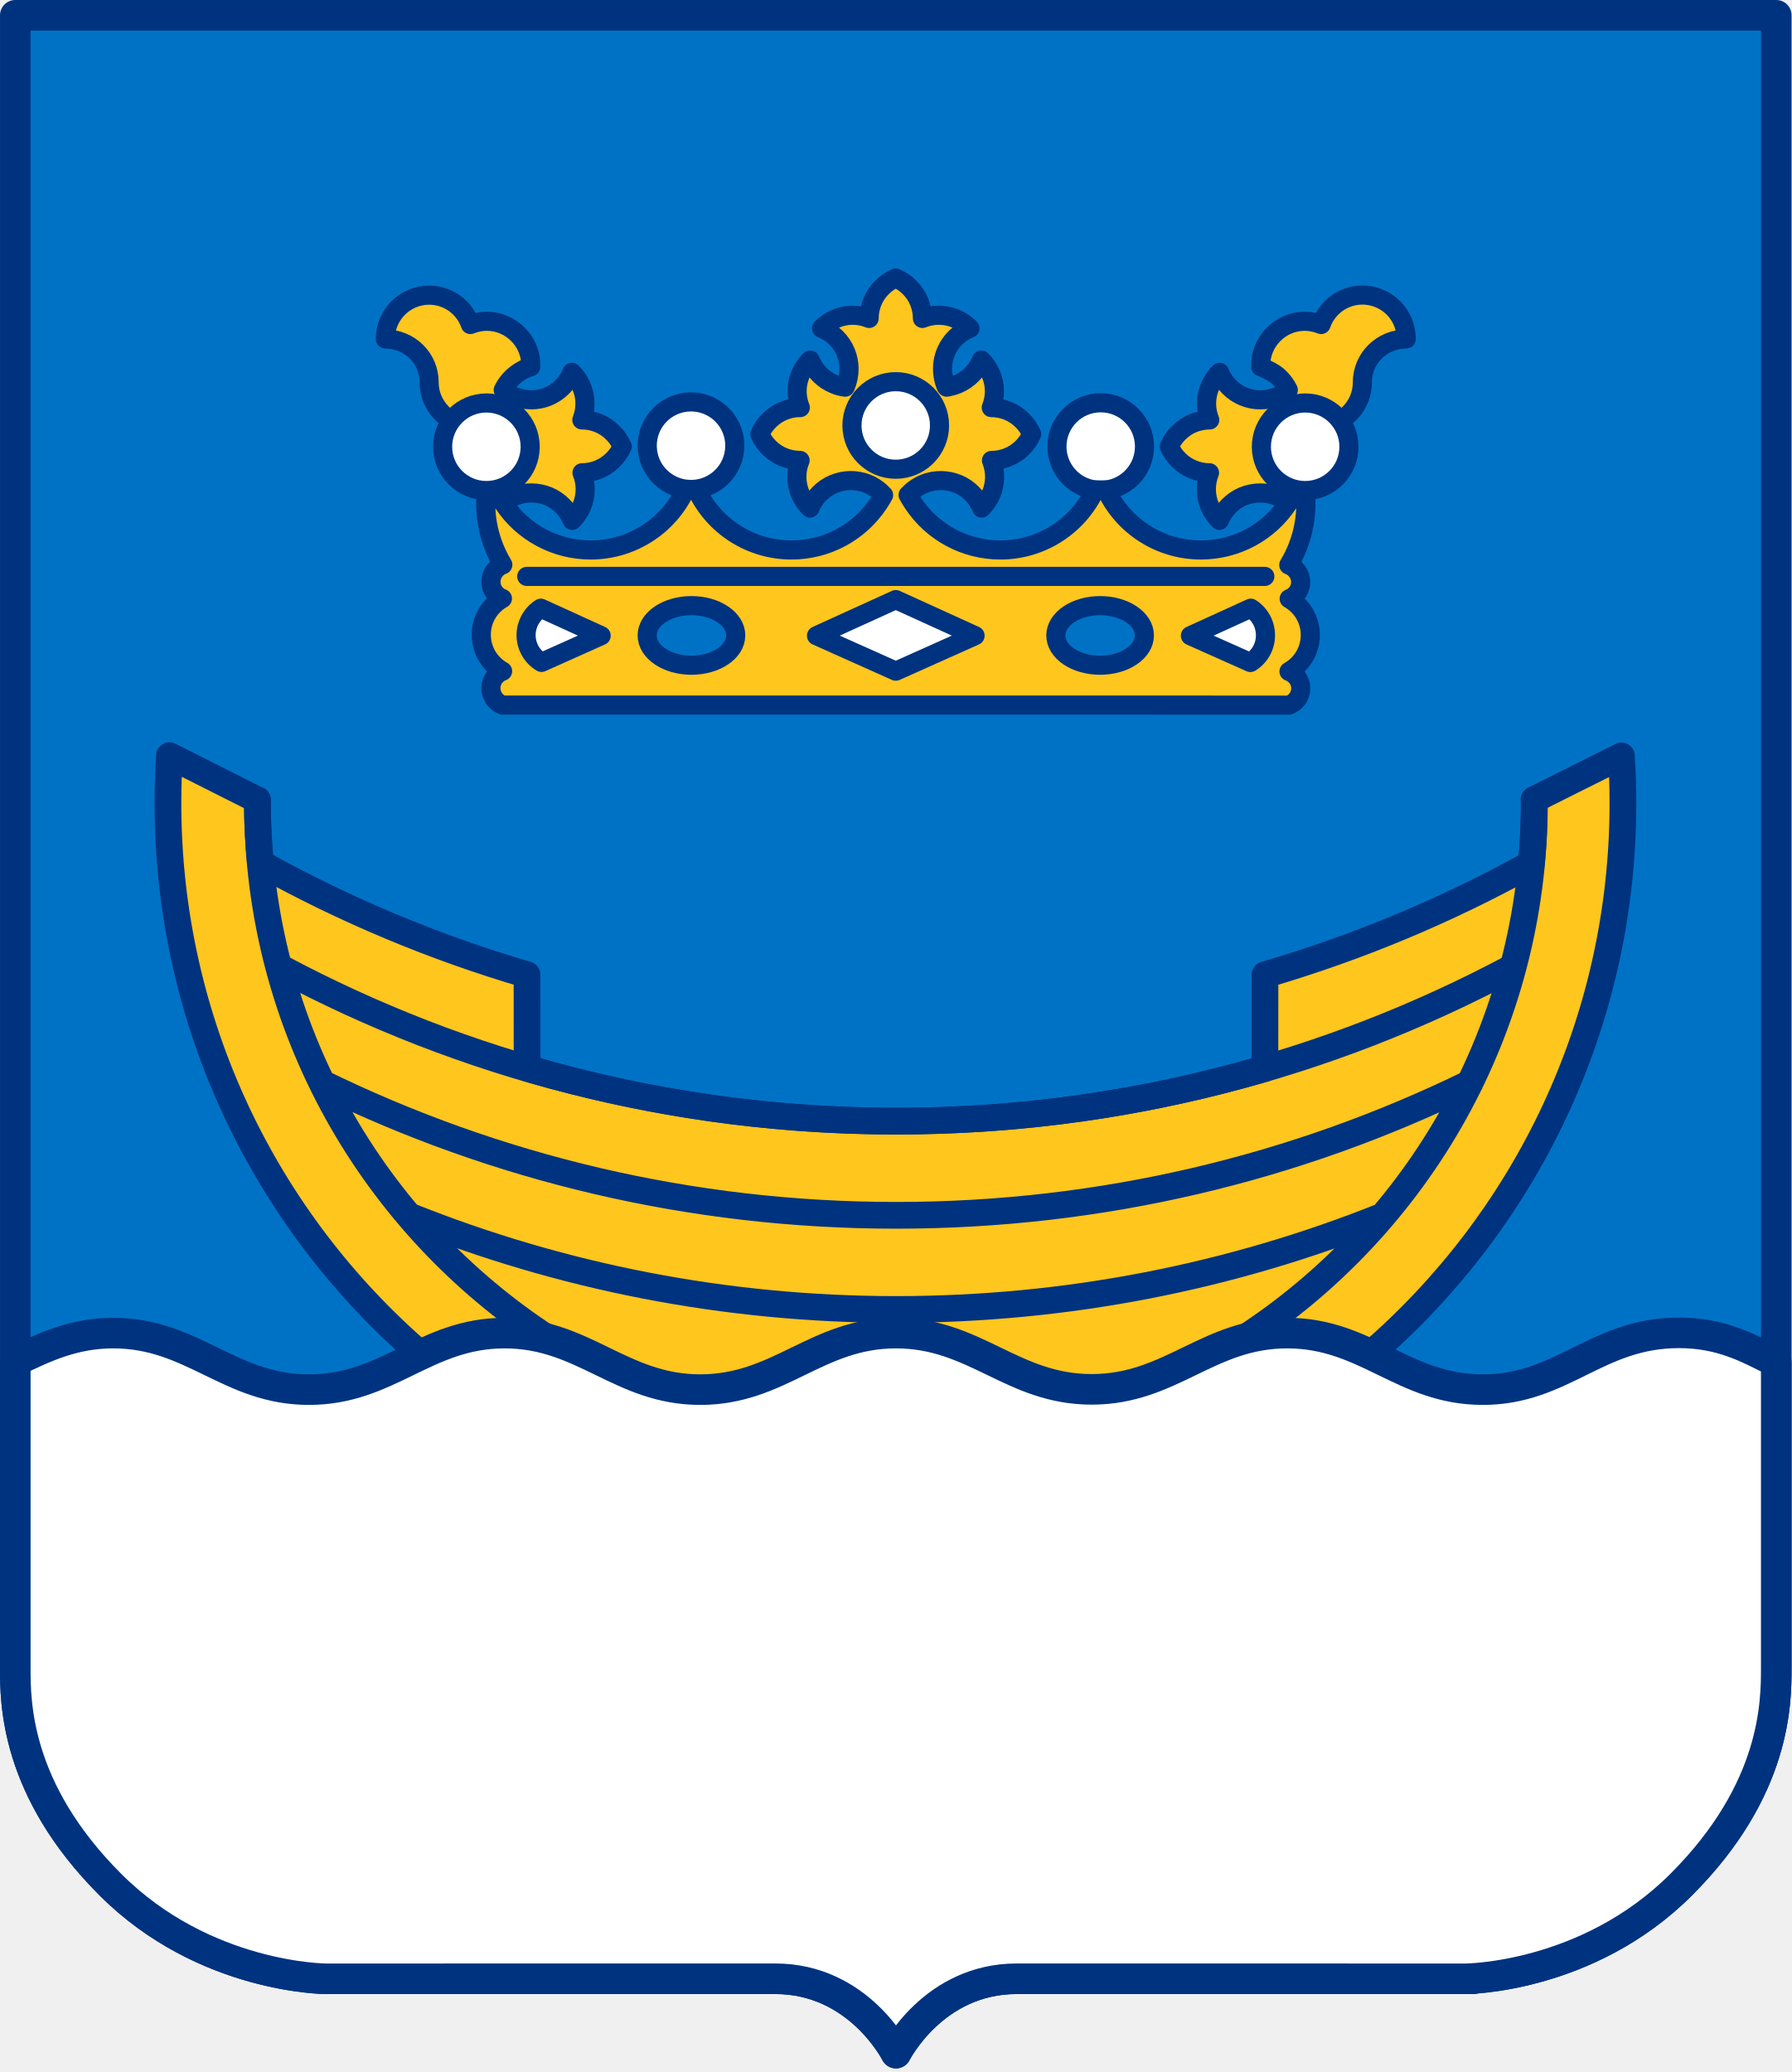
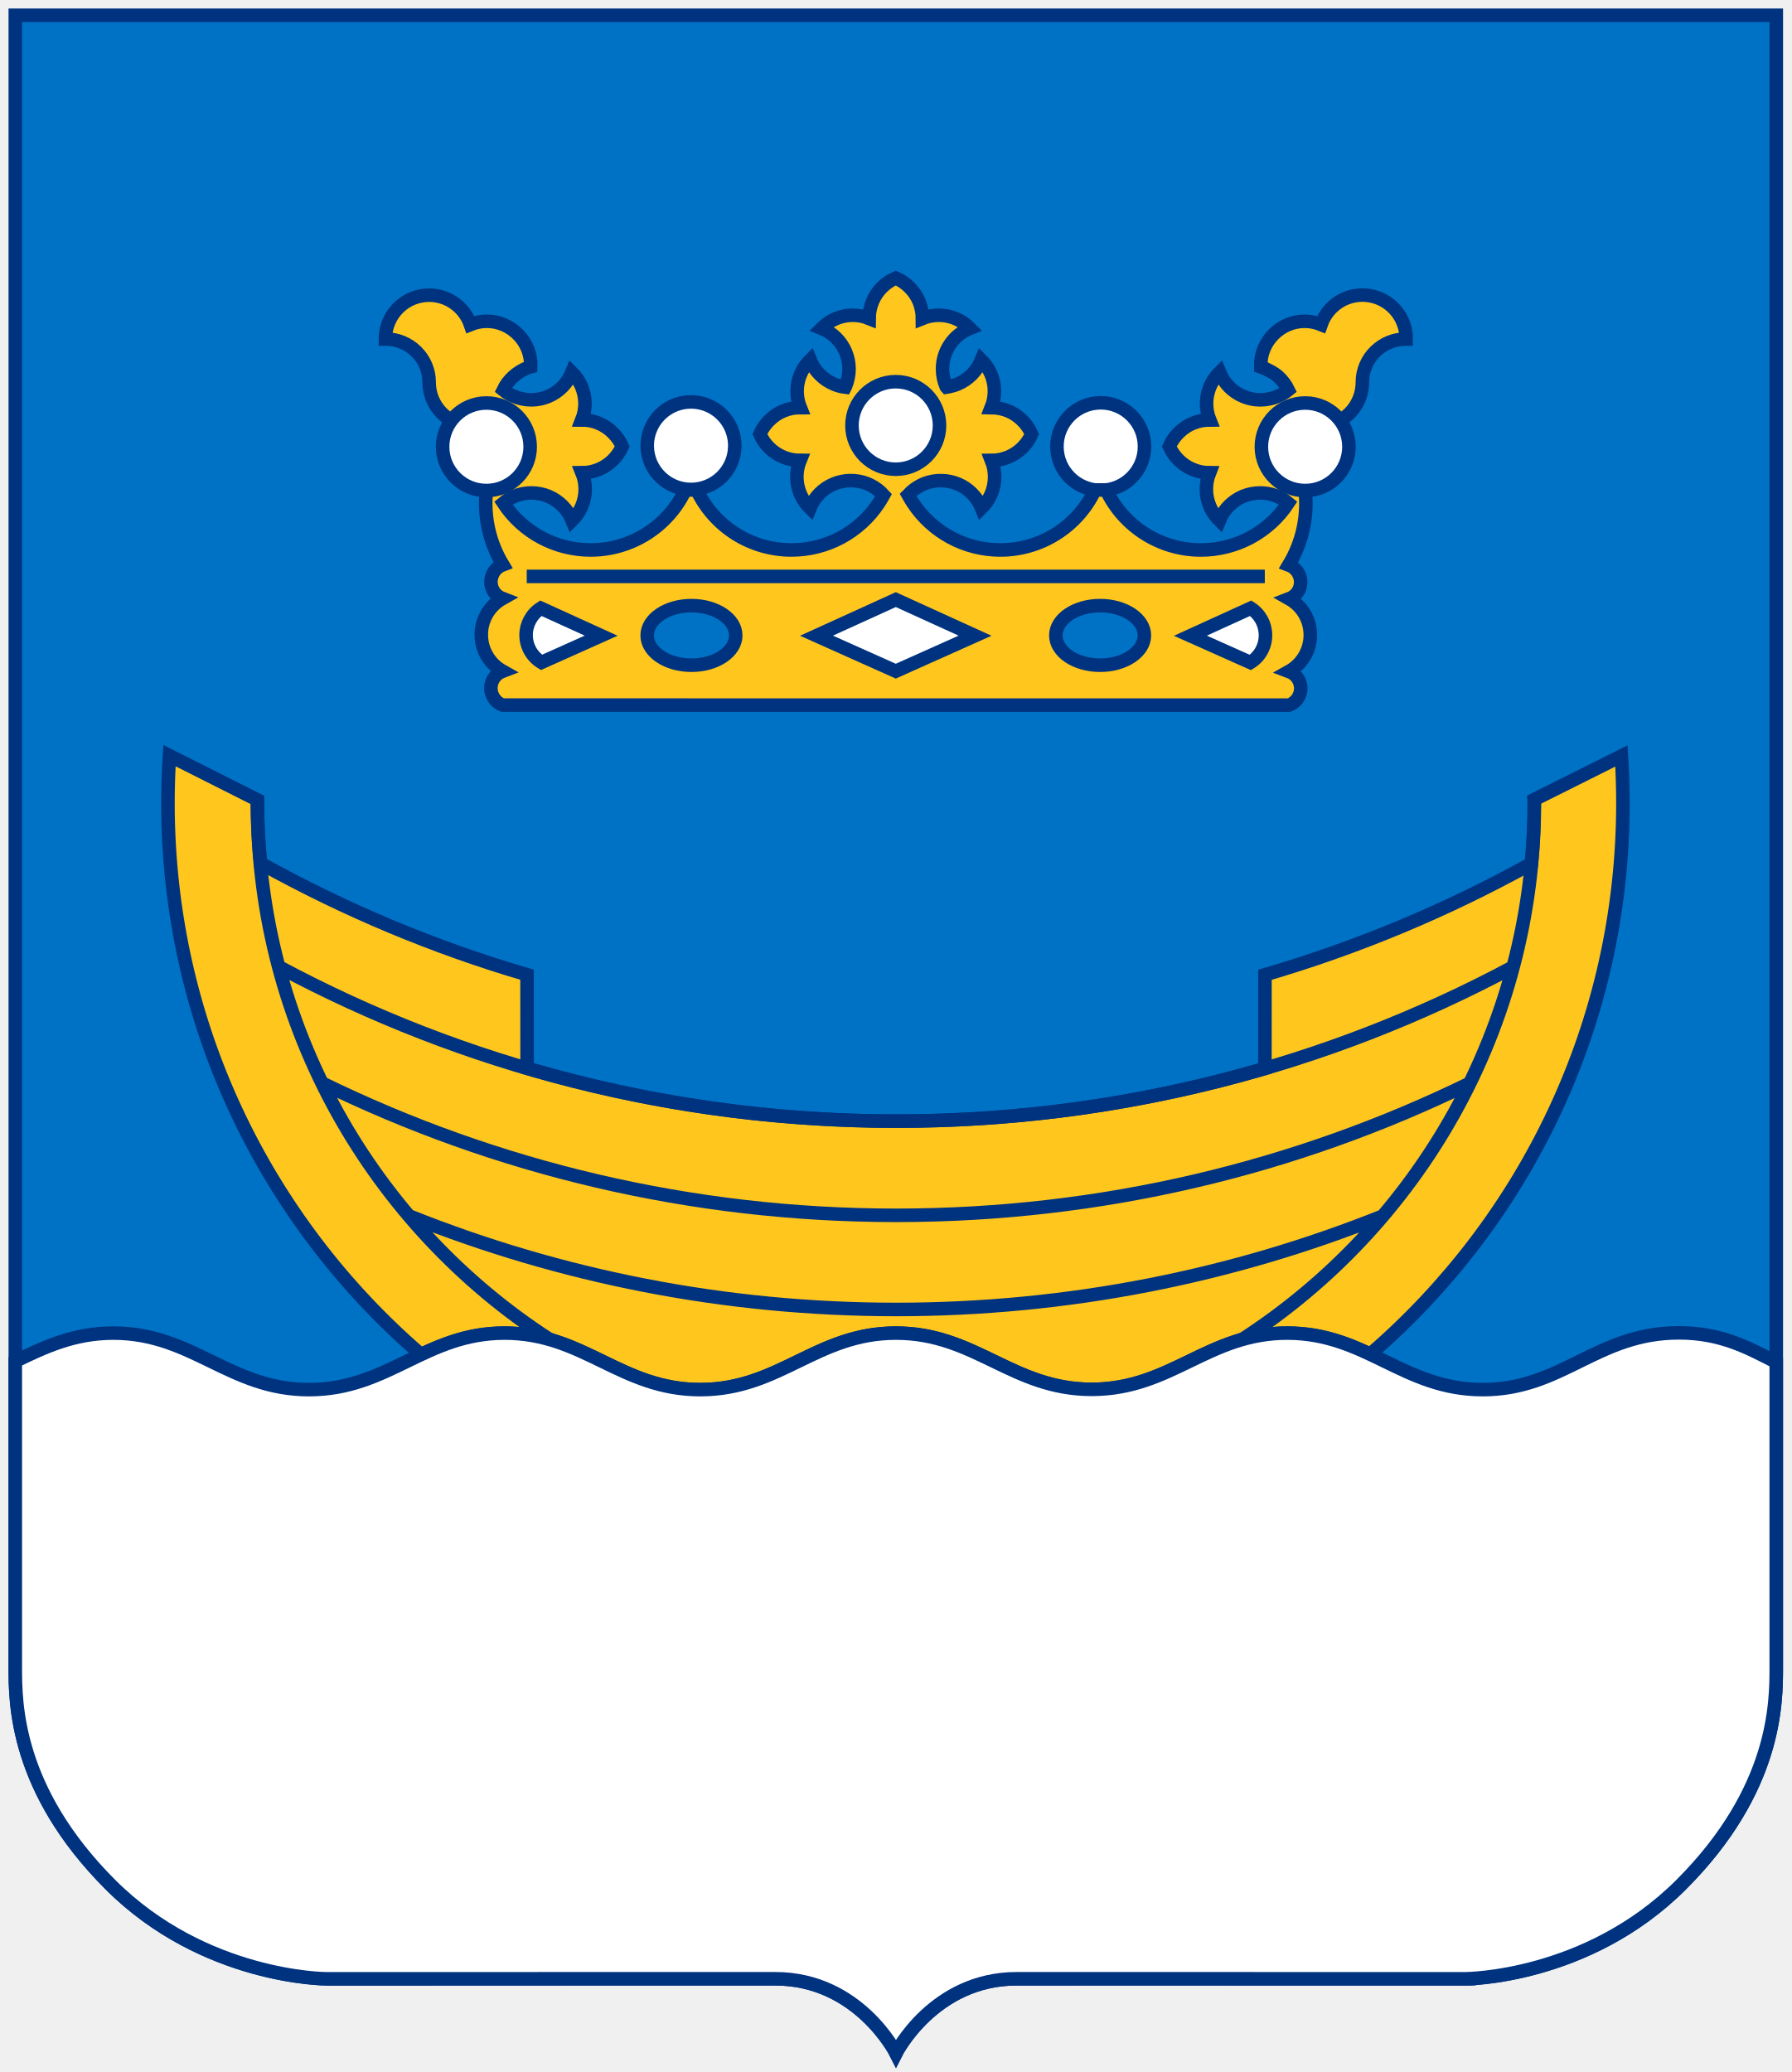
- <svg xmlns="http://www.w3.org/2000/svg" width="500" height="578.308" viewBox="0 0 132.292 153.011">
-   <g stroke="#00337f" stroke-linecap="round" stroke-linejoin="round" stroke-miterlimit="3.864">
-     <path fill="#0072c6" stroke-width="2.258" d="m75.122 146.128 29.7-.003s5.963.003 3.37.003c0 0 8.996-.003 15.945-6.952 7.045-7.042 7.026-13.48 7.026-16.045V1.129H1.13v122.002c0 2.565-.019 9.003 7.023 16.045 6.949 6.948 15.945 6.952 15.945 6.952h3.353l29.8-.003c6.151 0 8.91 5.491 8.91 5.491s2.759-5.491 8.91-5.491z" />
-     <g stroke-width="1.974">
+ <svg xmlns="http://www.w3.org/2000/svg" viewBox="0 0 132.292 153.011">
+   <g stroke="#00337f">
+     <path fill="#0072c6" strokeWidth="2.258" d="m75.122 146.128 29.7-.003s5.963.003 3.37.003c0 0 8.996-.003 15.945-6.952 7.045-7.042 7.026-13.48 7.026-16.045V1.129H1.13v122.002c0 2.565-.019 9.003 7.023 16.045 6.949 6.948 15.945 6.952 15.945 6.952h3.353l29.8-.003c6.151 0 8.91 5.491 8.91 5.491s2.759-5.491 8.91-5.491z" />
+     <g strokeWidth="1.974">
      <path fill="#ffc61e" d="M101.184 100.003c11.423-9.853 18.656-24.431 18.656-40.7 0-1.169-.039-2.329-.11-3.479l-6.458 3.23c.003.081.017.166.017.25 0 1.508-.072 2.997-.21 4.467a96.217 96.217 0 0 1-19.673 8.212l-.003 6.92a96.68 96.68 0 0 1-27.239 3.889 96.843 96.843 0 0 1-27.242-3.906l-.006-6.906a96.097 96.097 0 0 1-19.68-8.238 46.866 46.866 0 0 1-.232-4.438c0-.081.013-.15.013-.227l-6.503-3.275a54.746 54.746 0 0 0-.113 3.501c0 16.275 7.249 30.87 18.681 40.723 1.81-.85 3.712-1.58 6.164-1.58 5.87-.003 8.59 4.177 14.459 4.174 5.857-.003 8.57-4.164 14.424-4.174 5.876-.01 8.605 4.157 14.481 4.154 5.86-.003 8.583-4.16 14.443-4.154 2.449.003 4.323.707 6.132 1.557z" />
      <path fill="none" d="M111.685 71.432c-13.564 7.252-29.057 11.36-45.512 11.36-16.462 0-31.965-4.115-45.533-11.37m87.899 8.57c-12.792 6.248-27.17 9.756-42.366 9.756-15.209 0-29.597-3.515-42.396-9.769m78.327 9.824C90.994 94.25 78.871 96.7 66.173 96.7c-12.69 0-24.806-2.446-35.91-6.887m10.306 9.093c-12.974-8.399-21.557-22.997-21.557-39.601v-.24m94.289-.01v.25c0 16.616-8.596 31.224-21.586 39.62" />
    </g>
-     <path fill="#fff" stroke-width="2.258" d="M1.129 100.522c2.151-1.04 4.316-2.077 7.243-2.077 5.863.003 8.58 4.174 14.44 4.174 5.862.003 8.58-4.17 14.442-4.174 5.87-.003 8.593 4.18 14.463 4.174 5.856-.003 8.567-4.164 14.423-4.174 5.876-.01 8.606 4.16 14.482 4.154 5.86-.003 8.58-4.16 14.44-4.154 5.857.006 8.57 4.174 14.424 4.174 5.879.003 8.421-4.193 14.481-4.193 3.108 0 5.11 1.095 7.194 2.167v22.539c0 2.561.02 9.003-7.022 16.045-6.949 6.948-15.946 6.952-15.946 6.952l-33.12-.003c-6.151 0-8.913 5.491-8.913 5.491s-2.759-5.491-8.91-5.491l-33.153.003s-8.997-.003-15.942-6.952c-7.045-7.042-7.026-13.484-7.026-16.045z" />
-     <g stroke-width="1.412">
+     <path fill="#fff" strokeWidth="2.258" d="M1.129 100.522c2.151-1.04 4.316-2.077 7.243-2.077 5.863.003 8.58 4.174 14.44 4.174 5.862.003 8.58-4.17 14.442-4.174 5.87-.003 8.593 4.18 14.463 4.174 5.856-.003 8.567-4.164 14.423-4.174 5.876-.01 8.606 4.16 14.482 4.154 5.86-.003 8.58-4.16 14.44-4.154 5.857.006 8.57 4.174 14.424 4.174 5.879.003 8.421-4.193 14.481-4.193 3.108 0 5.11 1.095 7.194 2.167v22.539c0 2.561.02 9.003-7.022 16.045-6.949 6.948-15.946 6.952-15.946 6.952l-33.12-.003c-6.151 0-8.913 5.491-8.913 5.491s-2.759-5.491-8.91-5.491l-33.153.003s-8.997-.003-15.942-6.952c-7.045-7.042-7.026-13.484-7.026-16.045z" />
+     <g strokeWidth="1.412">
      <path fill="#fff" d="M47.793 32.97a3.233 3.233 0 1 1 6.465-.001 3.233 3.233 0 0 1-6.465 0zM84.512 32.978a3.233 3.233 0 1 0-6.466-.002 3.233 3.233 0 0 0 6.466.002z" />
      <path fill="none" d="M38.893 42.566h54.5" />
      <path fill="#ffc61e" d="M98.965 31.046a3.23 3.23 0 0 0 1.634-2.81c0-1.787 1.45-3.202 3.237-3.202a3.23 3.23 0 0 0-6.283-1.07 3.222 3.222 0 0 0-1.227-.238c-1.783 0-3.299 1.518-3.23 3.363.403.145.988.442 1.298.726.3.278.559.608.736.982a3.25 3.25 0 0 1-.775.466 3.387 3.387 0 0 1-1.295.265c-.443 0-.863-.091-1.247-.252a3.209 3.209 0 0 1-1.053-.711 3.341 3.341 0 0 1-.701-1.066 3.24 3.24 0 0 0-.73 3.511c-.427 0-.856.09-1.231.24-.4.16-.75.403-1.053.7-.294.291-.533.63-.701 1.018.168.387.404.72.7 1.014.301.297.663.536 1.064.695.371.152.778.236 1.204.236a3.273 3.273 0 0 0 .026 2.487c.168.388.407.736.705 1.03a3.253 3.253 0 0 1 1.75-1.78 3.363 3.363 0 0 1 1.267-.248 3.22 3.22 0 0 1 2.064.746 7.715 7.715 0 0 1-6.448 3.466 7.72 7.72 0 0 1-6.99-4.432h-.83a7.724 7.724 0 0 1-6.991 4.432 7.716 7.716 0 0 1-6.448-3.466 9.254 9.254 0 0 1-.362-.6c.039-.04.074-.066.113-.101.026-.026.042-.055.068-.078.29-.271.65-.5 1.024-.652a3.314 3.314 0 0 1 2.471.025c.398.165.753.407 1.05.711.3.3.54.662.701 1.066.297-.29.536-.643.704-1.03a3.279 3.279 0 0 0 .026-2.487 3.233 3.233 0 0 0 2.268-.93c.297-.295.536-.628.7-1.015a3.185 3.185 0 0 0-.7-1.018 3.233 3.233 0 0 0-1.053-.7 3.38 3.38 0 0 0-1.231-.24 3.252 3.252 0 0 0-.026-2.481 3.302 3.302 0 0 0-.704-1.03 3.255 3.255 0 0 1-1.754 1.776 2.972 2.972 0 0 1-.562.175c-.094.023-.152.038-.246.051l-.045-.051a3.38 3.38 0 0 1-.261-1.292 3.218 3.218 0 0 1 2.025-3.001 3.219 3.219 0 0 0-3.508-.73c0-.427-.094-.86-.242-1.231a3.15 3.15 0 0 0-.701-1.053 3.174 3.174 0 0 0-1.028-.701 3.21 3.21 0 0 0-1.027.7 3.19 3.19 0 0 0-.698 1.054 3.316 3.316 0 0 0-.242 1.23 3.215 3.215 0 0 0-2.478.026 3.3 3.3 0 0 0-1.033.705c.404.161.765.4 1.069.7a3.221 3.221 0 0 1 .96 2.3c0 .446-.1.905-.262 1.293l-.026.051a2.927 2.927 0 0 1-.83-.226 3.195 3.195 0 0 1-1.05-.71c-.3-.301-.54-.666-.701-1.067a3.23 3.23 0 0 0-.73 3.511 3.2 3.2 0 0 0-2.284.94c-.297.291-.536.63-.704 1.018a3.26 3.26 0 0 0 1.763 1.712c.375.149.782.233 1.209.233a3.229 3.229 0 0 0 .73 3.518c.161-.404.4-.766.7-1.066a3.162 3.162 0 0 1 1.05-.71 3.3 3.3 0 0 1 2.472-.027c.375.152.733.381 1.024.653.023.023.042.051.068.078.035.035.087.074.122.113-.11.2-.229.397-.355.588a7.716 7.716 0 0 1-6.448 3.466 7.724 7.724 0 0 1-6.99-4.432h-.847a7.728 7.728 0 0 1-6.99 4.432 7.716 7.716 0 0 1-6.448-3.466c.239-.197.514-.369.801-.491a3.22 3.22 0 0 1 1.263-.256c.443 0 .879.091 1.263.25a3.268 3.268 0 0 1 1.754 1.779c.294-.294.537-.643.704-1.03.165-.395.259-.824.259-1.276 0-.427-.084-.84-.236-1.212.427 0 .834-.084 1.208-.236a3.259 3.259 0 0 0 1.764-1.709 3.192 3.192 0 0 0-.704-1.017 3.198 3.198 0 0 0-2.28-.94 3.252 3.252 0 0 0-.03-2.481 3.247 3.247 0 0 0-.704-1.03c-.162.4-.4.762-.701 1.065a3.223 3.223 0 0 1-2.3.963c-.446 0-.905-.1-1.292-.265a3.19 3.19 0 0 1-.776-.465c.178-.375.423-.691.724-.97.31-.283.685-.526 1.088-.671.072-.03.146-.049.22-.068.072-1.844-1.45-3.363-3.233-3.363a3.22 3.22 0 0 0-1.225.24 3.223 3.223 0 0 0-3.046-2.168 3.236 3.236 0 0 0-3.234 3.237c1.784 0 3.234 1.415 3.234 3.201 0 1.205.659 2.255 1.638 2.81l2.59 5.16c0 .01 0 .019-.003.031a8.791 8.791 0 0 0 1.215 5.47 1.353 1.353 0 0 0-.879 1.26c0 .561.352 1.043.85 1.233a3.05 3.05 0 0 0-1.56 2.678c0 1.157.633 2.161 1.573 2.688a1.335 1.335 0 0 0-.866 1.247c0 .568.359 1.072.863 1.256l58.075.003c.504-.187.866-.672.866-1.24 0-.569-.365-1.06-.869-1.247a3.077 3.077 0 0 0 1.573-2.688 3.066 3.066 0 0 0-1.56-2.68c.497-.188.85-.67.85-1.232 0-.571-.372-1.075-.88-1.26a8.792 8.792 0 0 0 1.215-5.468c-.003-.013-.003-.023-.003-.036z" />
      <path fill="#fff" d="M99.608 32.993a3.233 3.233 0 1 0-6.466-.001 3.233 3.233 0 0 0 6.466.001zM32.683 32.993a3.233 3.233 0 1 1 6.466-.001 3.233 3.233 0 0 1-6.466.001z" />
      <path fill="#0072c6" d="M77.965 46.924c0-1.214 1.463-2.2 3.269-2.2s3.269.986 3.269 2.2c0 1.215-1.463 2.2-3.27 2.2-1.805 0-3.268-.985-3.268-2.2z" />
    </g>
-     <g fill="#fff" stroke-width="1.412">
-       <path d="m60.292 96.984 5.854 2.62 5.853-2.62-5.853-2.665z" style="paint-order:markers fill stroke" transform="translate(0 -50.04)" />
+     <g fill="#fff" strokeWidth="1.412">
+       <path d="m60.292 96.984 5.854 2.62 5.853-2.62-5.853-2.665z" transform="translate(0 -50.04)" />
      <path d="m92.33 48.923-4.429-1.977 4.455-2.032a2.364 2.364 0 0 1 1.088 1.99 2.35 2.35 0 0 1-1.114 2.019zM39.984 48.916l4.407-1.973-4.455-2.029a2.363 2.363 0 0 0-1.089 1.987 2.36 2.36 0 0 0 1.137 2.015z" />
    </g>
-     <g stroke-width="1.412">
+     <g strokeWidth="1.412">
      <path fill="#0072c6" d="M47.789 46.924c0-1.214 1.463-2.2 3.269-2.2s3.269.986 3.269 2.2c0 1.215-1.463 2.2-3.27 2.2-1.805 0-3.268-.985-3.268-2.2z" />
      <path fill="#fff" d="M62.91 31.419a3.233 3.233 0 1 1 6.466-.001 3.233 3.233 0 0 1-6.466.001z" />
      <path fill="none" d="M38.896 42.566h54.5" />
    </g>
  </g>
</svg>
